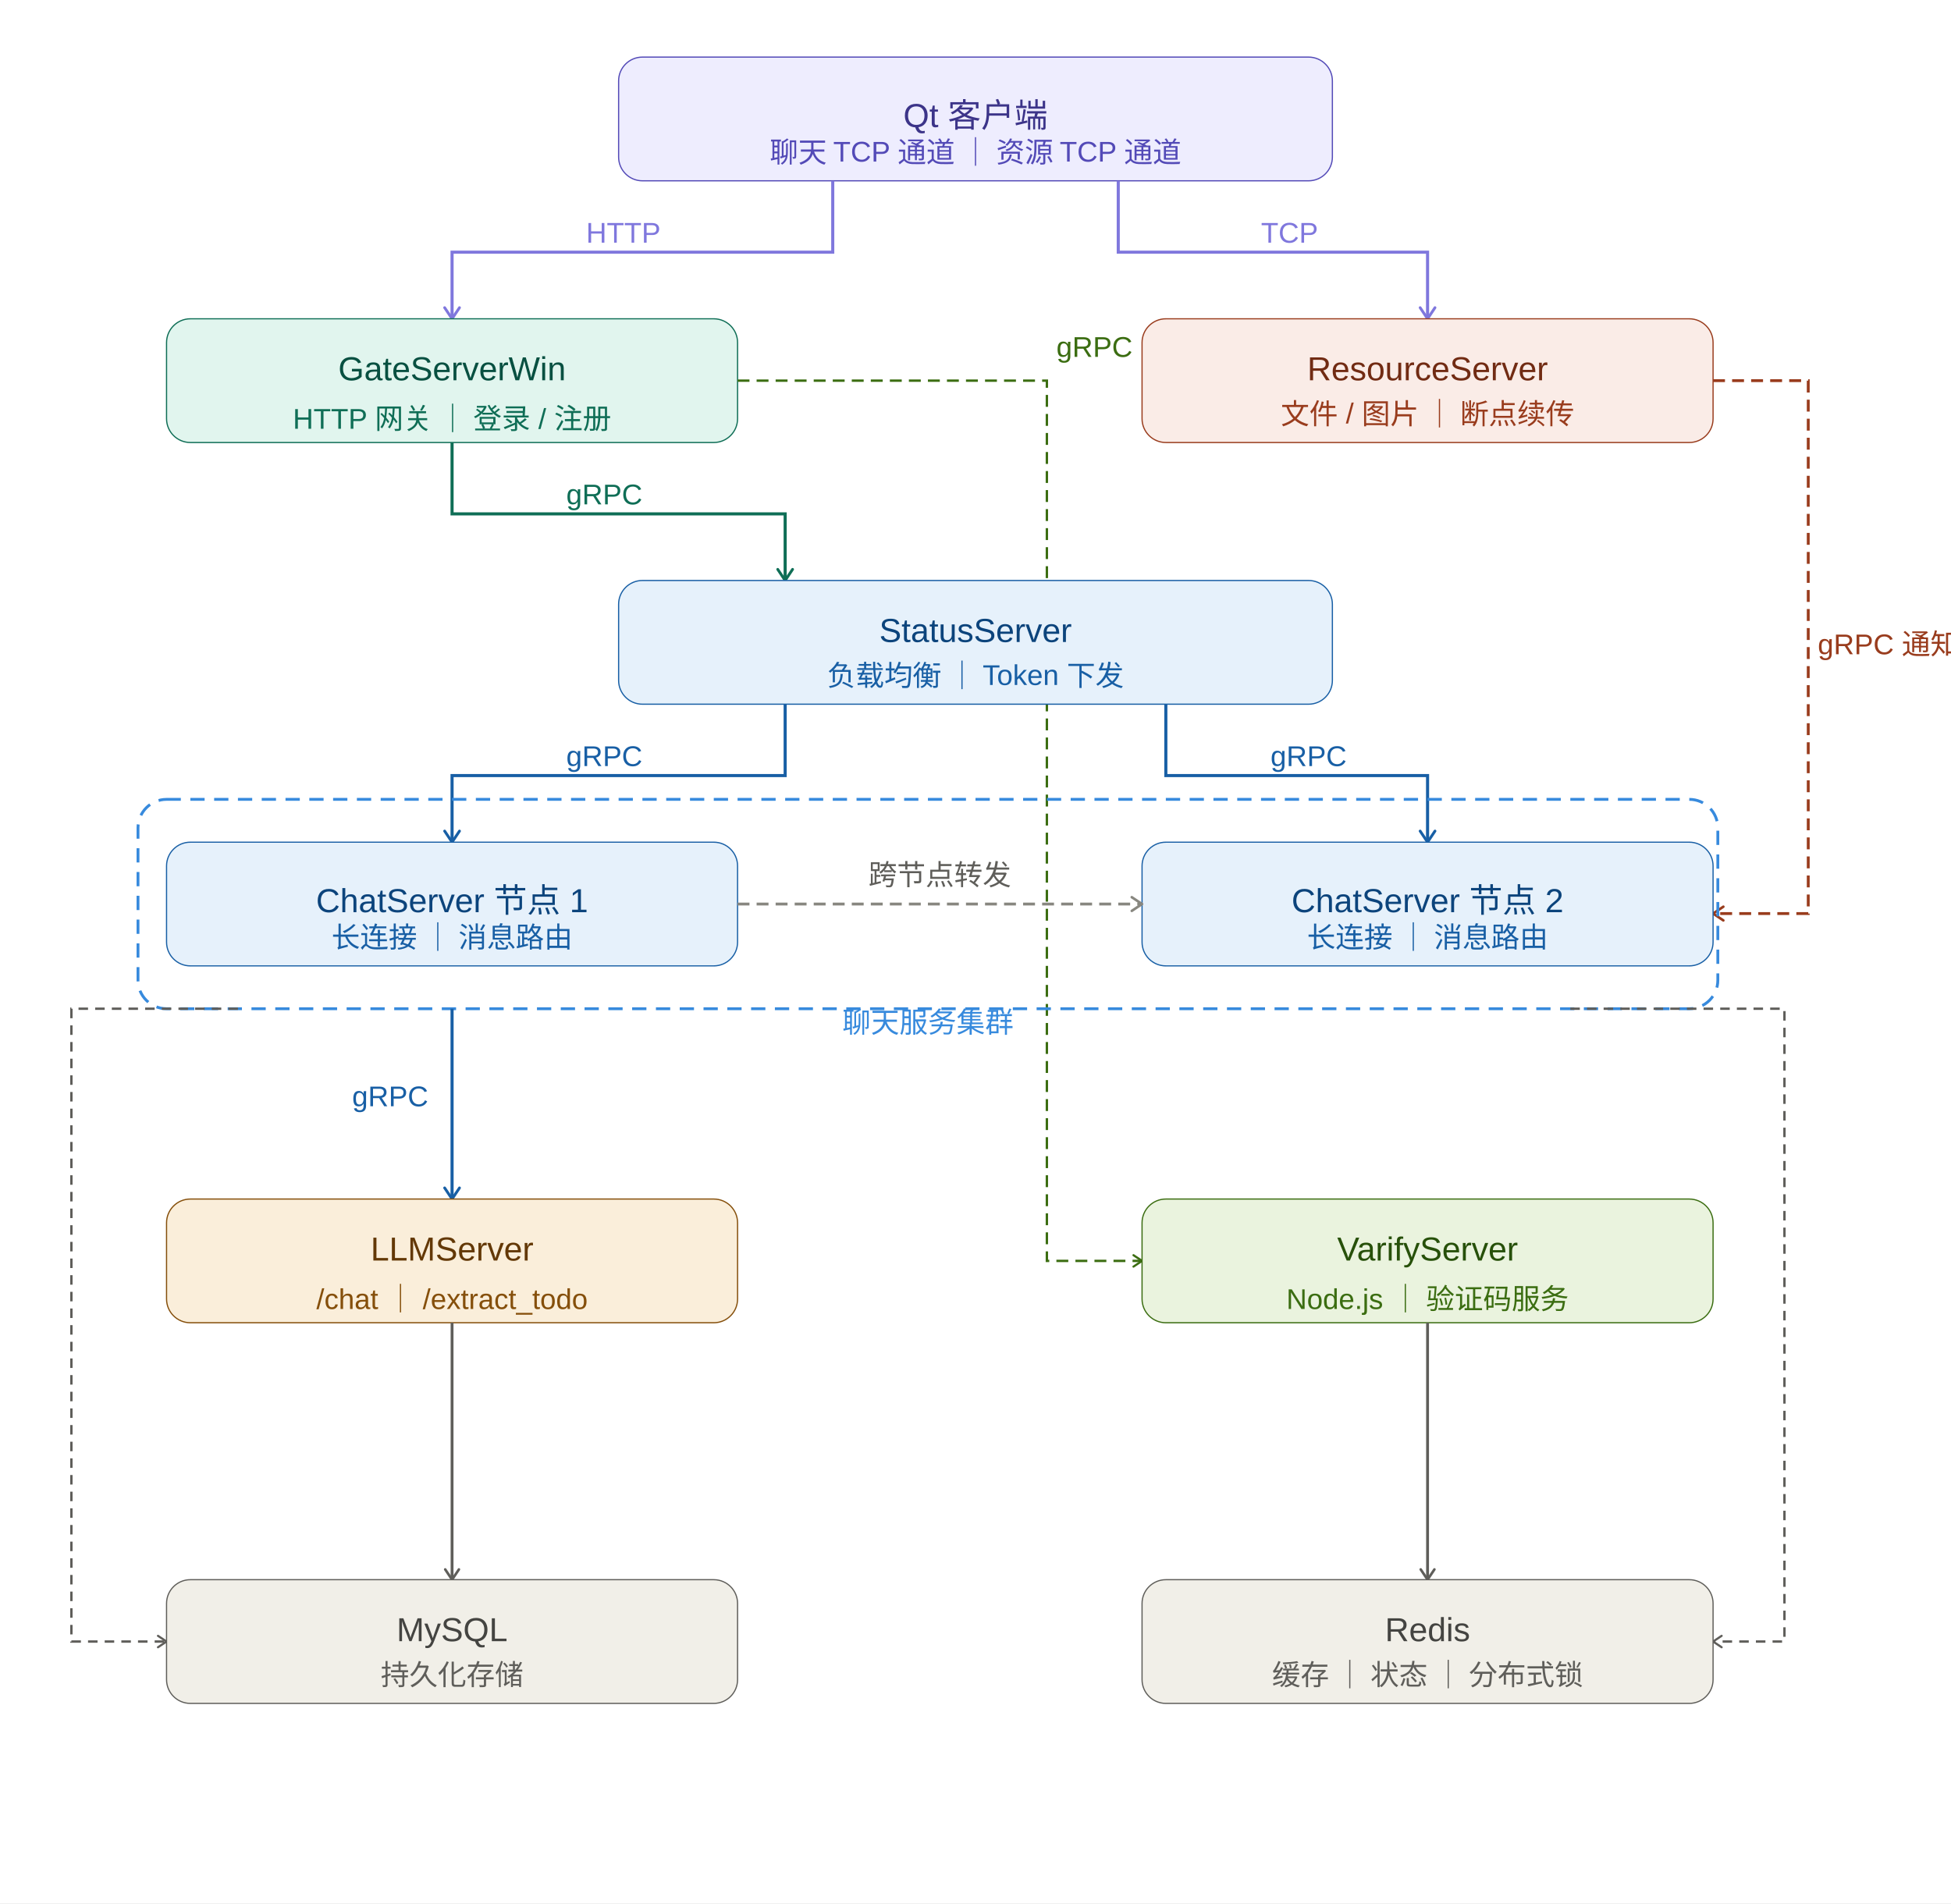
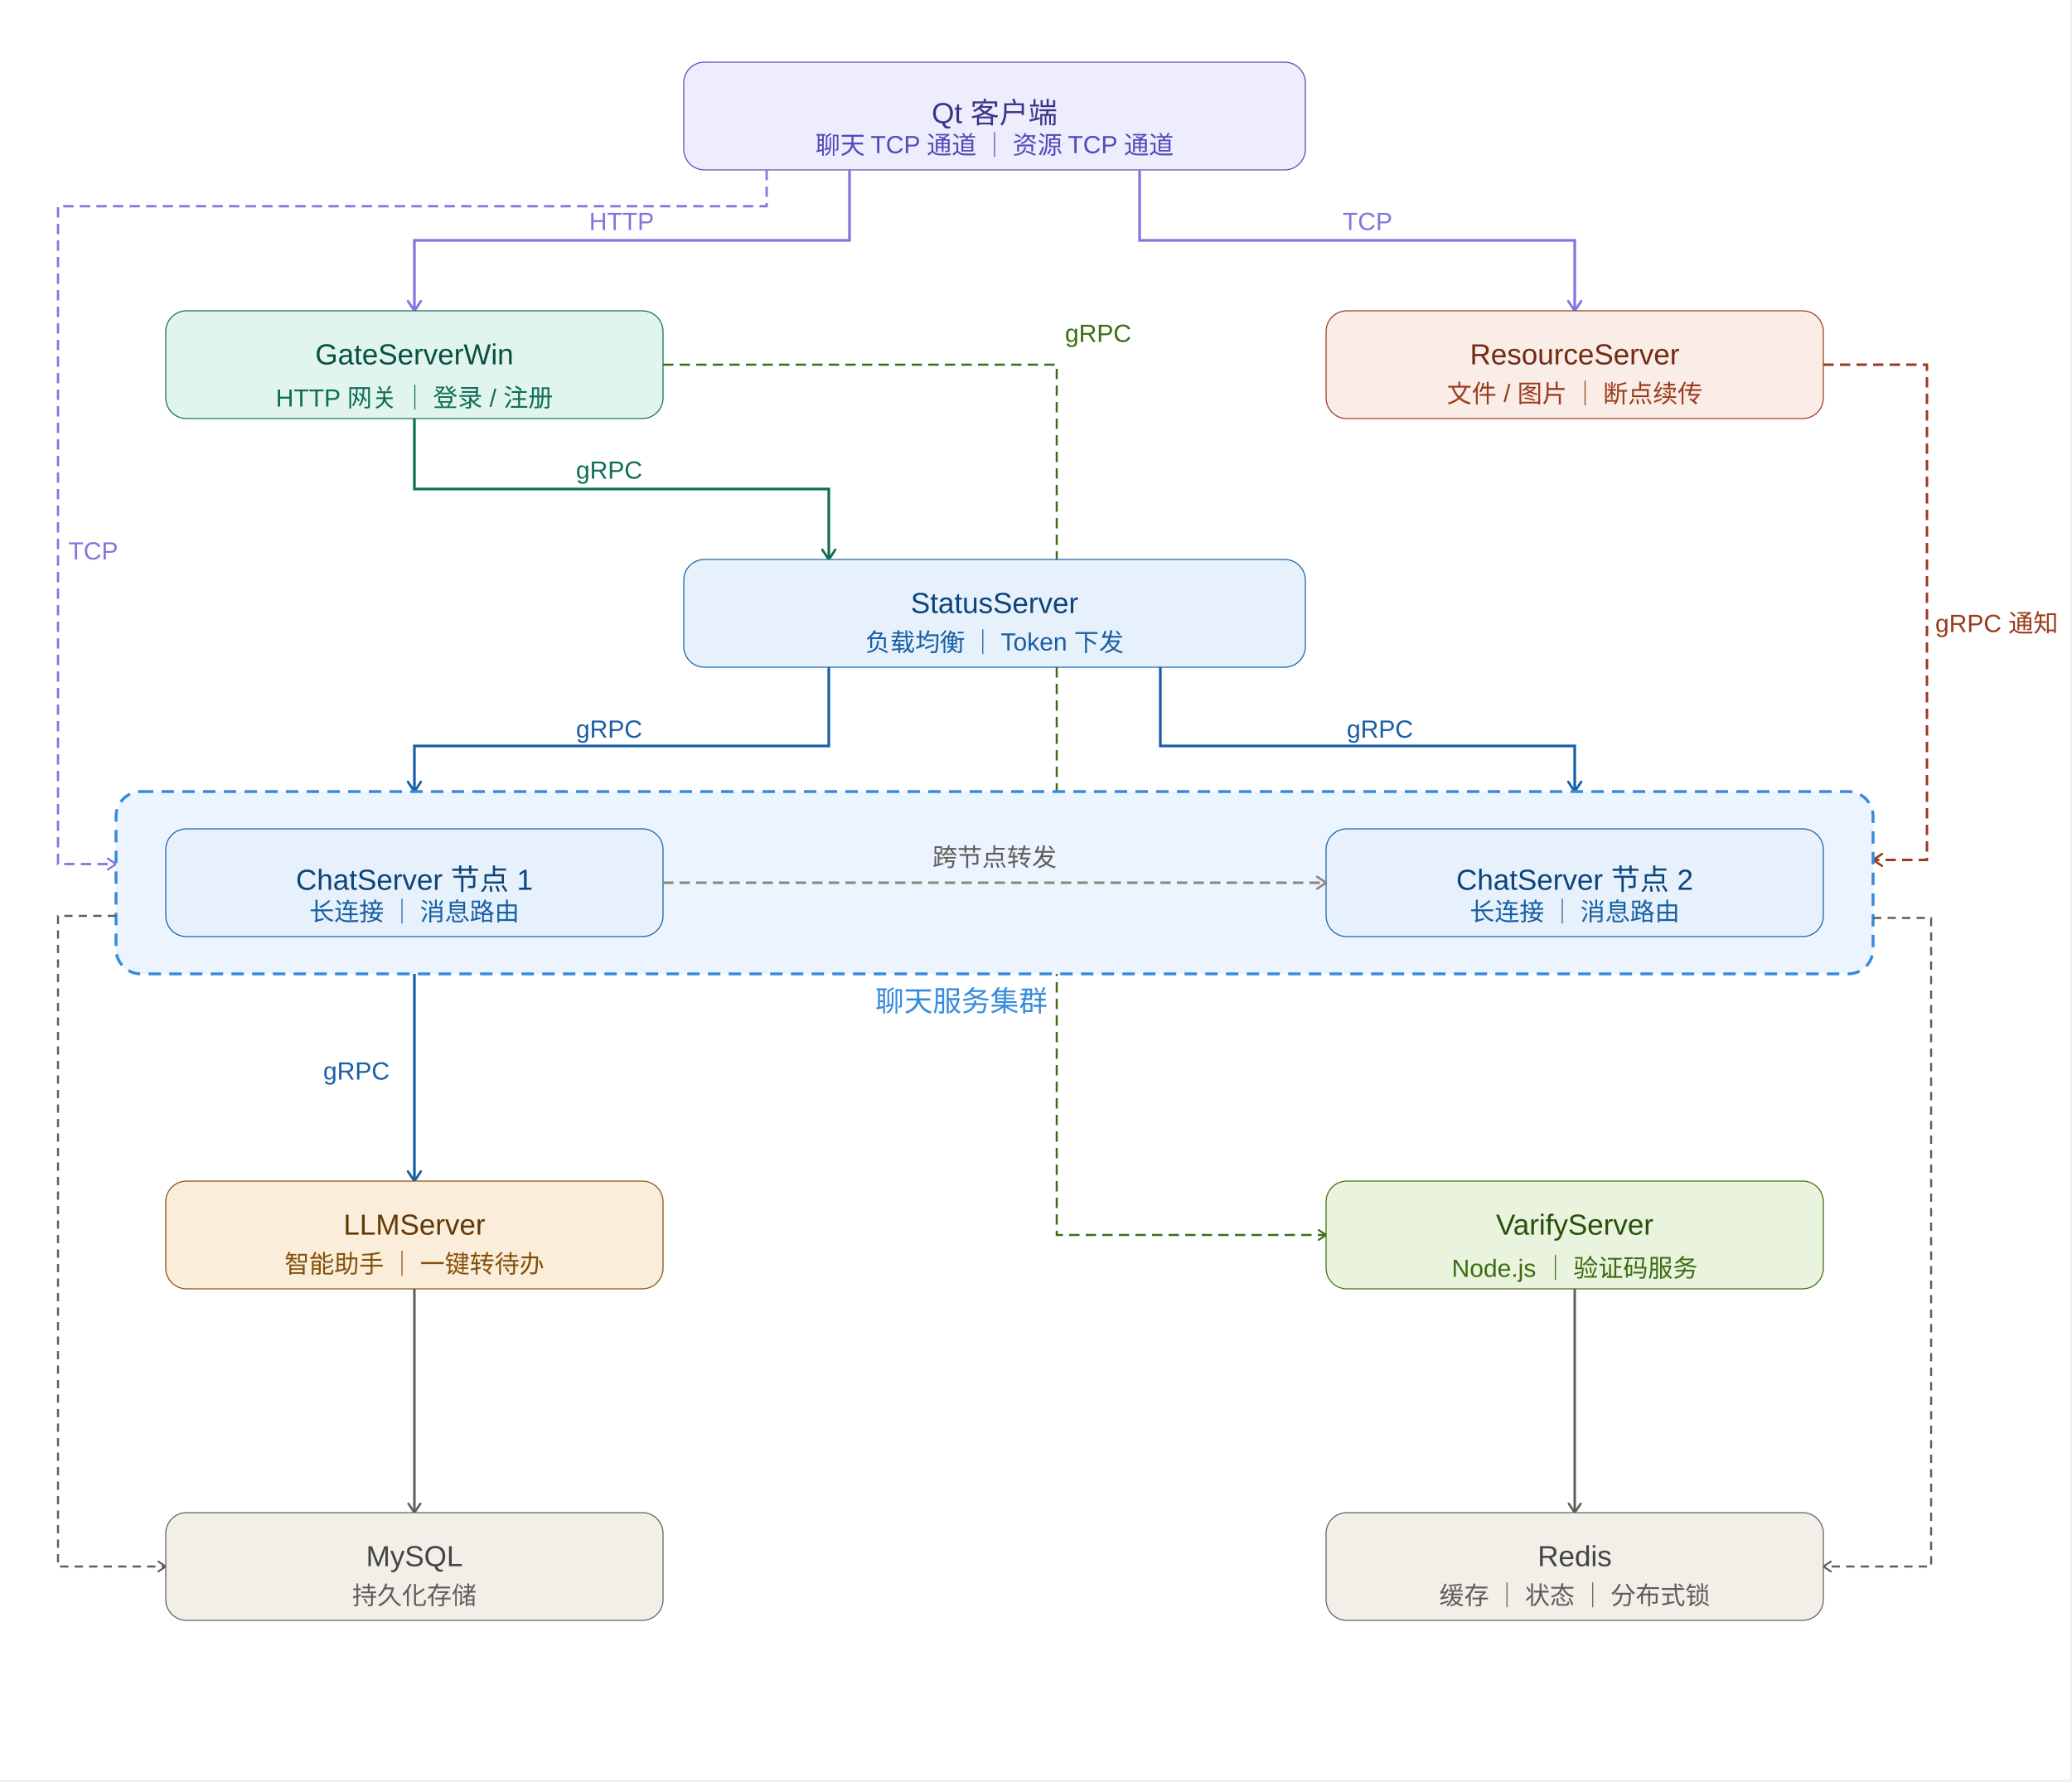
- <svg xmlns="http://www.w3.org/2000/svg" width="820" height="800" viewBox="0 0 820 800" font-family="Arial, sans-serif">
+ <svg xmlns="http://www.w3.org/2000/svg" width="1000" height="860" font-family="Arial, sans-serif">
  <defs>
    <marker id="arr" viewBox="0 0 10 10" refX="8" refY="5" markerWidth="6" markerHeight="6" orient="auto-start-reverse">
-       <path d="M2 1L8 5L2 9" fill="none" stroke="context-stroke" stroke-width="1.5" stroke-linecap="round" stroke-linejoin="round" />
+       <path d="m2,1l6,4l-6,4" fill="none" stroke="context-stroke" stroke-width="1.5" stroke-linecap="round" stroke-linejoin="round" id="svg_1" />
    </marker>
  </defs>
-   <rect width="820" height="800" fill="#ffffff" />
-   <rect x="260" y="24" width="300" height="52" rx="10" fill="#EEEDFE" stroke="#534AB7" stroke-width="0.5" />
-   <text x="410" y="45" text-anchor="middle" dominant-baseline="central" font-size="14" font-weight="500" fill="#3C3489">Qt 客户端</text>
-   <text x="410" y="63" text-anchor="middle" dominant-baseline="central" font-size="12" fill="#534AB7">聊天 TCP 通道 ｜ 资源 TCP 通道</text>
-   <path d="M350 76 L350 106 L190 106 L190 134" fill="none" stroke="#7F77DD" stroke-width="1.3" marker-end="url(#arr)" />
-   <text x="262" y="102" text-anchor="middle" font-size="12" fill="#7F77DD">HTTP</text>
-   <path d="M470 76 L470 106 L600 106 L600 134" fill="none" stroke="#7F77DD" stroke-width="1.3" marker-end="url(#arr)" />
-   <text x="542" y="102" text-anchor="middle" font-size="12" fill="#7F77DD">TCP</text>
-   <rect x="70" y="134" width="240" height="52" rx="10" fill="#E1F5EE" stroke="#0F6E56" stroke-width="0.5" />
-   <text x="190" y="155" text-anchor="middle" dominant-baseline="central" font-size="14" font-weight="500" fill="#085041">GateServerWin</text>
-   <text x="190" y="173" text-anchor="middle" dominant-baseline="central" font-size="12" fill="#0F6E56">HTTP 网关 ｜ 登录 / 注册</text>
-   <rect x="480" y="134" width="240" height="52" rx="10" fill="#FAECE7" stroke="#993C1D" stroke-width="0.5" />
-   <text x="600" y="155" text-anchor="middle" dominant-baseline="central" font-size="14" font-weight="500" fill="#712B13">ResourceServer</text>
-   <text x="600" y="173" text-anchor="middle" dominant-baseline="central" font-size="12" fill="#993C1D">文件 / 图片 ｜ 断点续传</text>
-   <path d="M190 186 L190 216 L330 216 L330 244" fill="none" stroke="#0F6E56" stroke-width="1.3" marker-end="url(#arr)" />
-   <text x="254" y="212" text-anchor="middle" font-size="12" fill="#0F6E56">gRPC</text>
-   <path d="M310 160 L440 160 L440 530 L480 530" fill="none" stroke="#3B6D11" stroke-width="1" stroke-dasharray="5,3" marker-end="url(#arr)" />
-   <text x="444" y="150" text-anchor="start" font-size="12" fill="#3B6D11">gRPC</text>
-   <path d="M720 160 L760 160 L760 384 L720 384" fill="none" stroke="#993C1D" stroke-width="1.2" stroke-dasharray="5,3" marker-end="url(#arr)" />
-   <text x="764" y="275" text-anchor="start" font-size="12" fill="#993C1D">gRPC 通知</text>
-   <rect x="260" y="244" width="300" height="52" rx="10" fill="#E6F1FB" stroke="#185FA5" stroke-width="0.5" />
-   <text x="410" y="265" text-anchor="middle" dominant-baseline="central" font-size="14" font-weight="500" fill="#0C447C">StatusServer</text>
-   <text x="410" y="283" text-anchor="middle" dominant-baseline="central" font-size="12" fill="#185FA5">负载均衡 ｜ Token 下发</text>
-   <path d="M330 296 L330 326 L190 326 L190 354" fill="none" stroke="#185FA5" stroke-width="1.3" marker-end="url(#arr)" />
-   <text x="254" y="322" text-anchor="middle" font-size="12" fill="#185FA5">gRPC</text>
-   <path d="M490 296 L490 326 L600 326 L600 354" fill="none" stroke="#185FA5" stroke-width="1.3" marker-end="url(#arr)" />
-   <text x="550" y="322" text-anchor="middle" font-size="12" fill="#185FA5">gRPC</text>
-   <rect x="58" y="336" width="664" height="88" rx="12" fill="none" stroke="#378ADD" stroke-width="1.2" stroke-dasharray="6,4" />
-   <text x="390" y="434" text-anchor="middle" font-size="12" fill="#378ADD">聊天服务集群</text>
-   <rect x="70" y="354" width="240" height="52" rx="10" fill="#E6F1FB" stroke="#185FA5" stroke-width="0.5" />
-   <text x="190" y="375" text-anchor="middle" dominant-baseline="central" font-size="14" font-weight="500" fill="#0C447C">ChatServer 节点 1</text>
-   <text x="190" y="393" text-anchor="middle" dominant-baseline="central" font-size="12" fill="#185FA5">长连接 ｜ 消息路由</text>
-   <rect x="480" y="354" width="240" height="52" rx="10" fill="#E6F1FB" stroke="#185FA5" stroke-width="0.5" />
-   <text x="600" y="375" text-anchor="middle" dominant-baseline="central" font-size="14" font-weight="500" fill="#0C447C">ChatServer 节点 2</text>
-   <text x="600" y="393" text-anchor="middle" dominant-baseline="central" font-size="12" fill="#185FA5">长连接 ｜ 消息路由</text>
-   <line x1="310" y1="380" x2="480" y2="380" fill="none" stroke="#888780" stroke-width="1.2" stroke-dasharray="5,3" marker-end="url(#arr)" />
-   <text x="395" y="372" text-anchor="middle" font-size="12" fill="#5F5E5A">跨节点转发</text>
-   <line x1="190" y1="424" x2="190" y2="504" fill="none" stroke="#185FA5" stroke-width="1.3" marker-end="url(#arr)" />
-   <text x="164" y="465" text-anchor="middle" font-size="12" fill="#185FA5">gRPC</text>
-   <rect x="70" y="504" width="240" height="52" rx="10" fill="#FAEEDA" stroke="#854F0B" stroke-width="0.5" />
-   <text x="190" y="525" text-anchor="middle" dominant-baseline="central" font-size="14" font-weight="500" fill="#633806">LLMServer</text>
-   <text x="190" y="543" text-anchor="middle" dominant-baseline="central" font-size="12" fill="#854F0B">/chat ｜ /extract_todo</text>
-   <rect x="480" y="504" width="240" height="52" rx="10" fill="#EAF3DE" stroke="#3B6D11" stroke-width="0.5" />
-   <text x="600" y="525" text-anchor="middle" dominant-baseline="central" font-size="14" font-weight="500" fill="#27500A">VarifyServer</text>
-   <text x="600" y="543" text-anchor="middle" dominant-baseline="central" font-size="12" fill="#3B6D11">Node.js ｜ 验证码服务</text>
-   <line x1="190" y1="556" x2="190" y2="664" fill="none" stroke="#5F5E5A" stroke-width="1.2" marker-end="url(#arr)" />
-   <line x1="600" y1="556" x2="600" y2="664" fill="none" stroke="#5F5E5A" stroke-width="1.2" marker-end="url(#arr)" />
-   <path d="M100 424 L30 424 L30 690 L70 690" fill="none" stroke="#5F5E5A" stroke-width="1" stroke-dasharray="4,3" marker-end="url(#arr)" />
-   <path d="M660 424 L750 424 L750 690 L720 690" fill="none" stroke="#5F5E5A" stroke-width="1" stroke-dasharray="4,3" marker-end="url(#arr)" />
-   <rect x="70" y="664" width="240" height="52" rx="10" fill="#F1EFE8" stroke="#5F5E5A" stroke-width="0.5" />
-   <text x="190" y="685" text-anchor="middle" dominant-baseline="central" font-size="14" font-weight="500" fill="#444441">MySQL</text>
-   <text x="190" y="703" text-anchor="middle" dominant-baseline="central" font-size="12" fill="#5F5E5A">持久化存储</text>
-   <rect x="480" y="664" width="240" height="52" rx="10" fill="#F1EFE8" stroke="#5F5E5A" stroke-width="0.5" />
-   <text x="600" y="685" text-anchor="middle" dominant-baseline="central" font-size="14" font-weight="500" fill="#444441">Redis</text>
-   <text x="600" y="703" text-anchor="middle" dominant-baseline="central" font-size="12" fill="#5F5E5A">缓存 ｜ 状态 ｜ 分布式锁</text>
+   <g>
+     <path stroke="null" fill="#ffffff" opacity="undefined" d="m0,-1l999,0l0,860l-999,0l0,-860z" id="svg_2" />
+     <rect x="330" y="30" width="300" height="52" rx="10" fill="#EEEDFE" stroke="#534AB7" stroke-width="0.5" id="svg_3" />
+     <text x="480" y="51" text-anchor="middle" dominant-baseline="central" font-size="14" font-weight="500" fill="#3C3489" id="svg_4">Qt 客户端</text>
+     <text x="480" y="69" text-anchor="middle" dominant-baseline="central" font-size="12" fill="#534AB7" id="svg_5">聊天 TCP 通道 ｜ 资源 TCP 通道</text>
+     <path d="m410,82l0,34l-210,0l0,34" fill="none" stroke="#7F77DD" stroke-width="1.3" marker-end="url(#arr)" id="svg_6" />
+     <text x="300" y="111" text-anchor="middle" font-size="12" fill="#7F77DD" id="svg_7">HTTP</text>
+     <path d="m550,82l0,34l210,0l0,34" fill="none" stroke="#7F77DD" stroke-width="1.3" marker-end="url(#arr)" id="svg_8" />
+     <text x="660" y="111" text-anchor="middle" font-size="12" fill="#7F77DD" id="svg_9">TCP</text>
+     <path d="m370,82l0,17.529l-342,0l0,317.471l28,0" fill="none" stroke-width="1.1" stroke-dasharray="5,3" marker-end="url(#arr)" id="svg_10" stroke="#7F77DD" />
+     <text x="33" y="270" text-anchor="start" font-size="12" fill="#7F77DD" id="svg_11">TCP</text>
+     <rect x="80" y="150" width="240" height="52" rx="10" fill="#E1F5EE" stroke="#0F6E56" stroke-width="0.5" id="svg_12" />
+     <text x="200" y="171" text-anchor="middle" dominant-baseline="central" font-size="14" font-weight="500" fill="#085041" id="svg_13">GateServerWin</text>
+     <text x="200" y="189" text-anchor="middle" dominant-baseline="central" font-size="12" fill="#0F6E56" id="svg_14">HTTP 网关 ｜ 登录 / 注册</text>
+     <rect x="640" y="150" width="240" height="52" rx="10" fill="#FAECE7" stroke="#993C1D" stroke-width="0.5" id="svg_15" />
+     <text x="760" y="171" text-anchor="middle" dominant-baseline="central" font-size="14" font-weight="500" fill="#712B13" id="svg_16">ResourceServer</text>
+     <text x="760" y="189" text-anchor="middle" dominant-baseline="central" font-size="12" fill="#993C1D" id="svg_17">文件 / 图片 ｜ 断点续传</text>
+     <path d="m200,202l0,34l200,0l0,34" fill="none" stroke="#0F6E56" stroke-width="1.3" marker-end="url(#arr)" id="svg_18" />
+     <text x="294" y="231" text-anchor="middle" font-size="12" fill="#0F6E56" id="svg_19">gRPC</text>
+     <path d="m320,176l190,0l0,420l130,0" fill="none" stroke-dasharray="5,3" marker-end="url(#arr)" id="svg_20" stroke="#3B6D11" />
+     <text x="514" y="165" text-anchor="start" font-size="12" fill="#3B6D11" id="svg_21">gRPC</text>
+     <path d="m880,176l50,0l0,239l-26,0" fill="none" stroke-width="1.2" stroke-dasharray="5,3" marker-end="url(#arr)" id="svg_22" stroke="#993C1D" />
+     <text x="934" y="305" text-anchor="start" font-size="12" fill="#993C1D" id="svg_23">gRPC 通知</text>
+     <rect x="330" y="270" width="300" height="52" rx="10" fill="#E6F1FB" stroke="#185FA5" stroke-width="0.5" id="svg_24" />
+     <text x="480" y="291" text-anchor="middle" dominant-baseline="central" font-size="14" font-weight="500" fill="#0C447C" id="svg_25">StatusServer</text>
+     <text x="480" y="309" text-anchor="middle" dominant-baseline="central" font-size="12" fill="#185FA5" id="svg_26">负载均衡 ｜ Token 下发</text>
+     <path d="m400,322l0,38l-200,0l0,22" fill="none" stroke="#185FA5" stroke-width="1.3" marker-end="url(#arr)" id="svg_27" />
+     <text x="294" y="356" text-anchor="middle" font-size="12" fill="#185FA5" id="svg_28">gRPC</text>
+     <path d="m560,322l0,38l200,0l0,22" fill="none" stroke="#185FA5" stroke-width="1.3" marker-end="url(#arr)" id="svg_29" />
+     <text x="666" y="356" text-anchor="middle" font-size="12" fill="#185FA5" id="svg_30">gRPC</text>
+     <rect x="56" y="382" width="848" height="88" rx="12" fill="#EBF4FF" stroke="#378ADD" stroke-width="1.4" stroke-dasharray="6,4" id="svg_31" />
+     <text x="461.806" y="487.287" text-anchor="middle" font-size="12" fill="#378ADD" id="svg_32" stroke="null" transform="matrix(1.15496 0 0 1.15496 -69.3546 -74.7565)">聊天服务集群</text>
+     <rect x="80" y="400" width="240" height="52" rx="10" fill="#E6F1FB" stroke="#185FA5" stroke-width="0.5" id="svg_33" />
+     <text x="200" y="421" text-anchor="middle" dominant-baseline="central" font-size="14" font-weight="500" fill="#0C447C" id="svg_34">ChatServer 节点 1</text>
+     <text x="200" y="439" text-anchor="middle" dominant-baseline="central" font-size="12" fill="#185FA5" id="svg_35">长连接 ｜ 消息路由</text>
+     <rect x="640" y="400" width="240" height="52" rx="10" fill="#E6F1FB" stroke="#185FA5" stroke-width="0.5" id="svg_36" />
+     <text x="760" y="421" text-anchor="middle" dominant-baseline="central" font-size="14" font-weight="500" fill="#0C447C" id="svg_37">ChatServer 节点 2</text>
+     <text x="760" y="439" text-anchor="middle" dominant-baseline="central" font-size="12" fill="#185FA5" id="svg_38">长连接 ｜ 消息路由</text>
+     <line x1="320" y1="426" x2="640" y2="426" fill="none" stroke="#888780" stroke-width="1.2" stroke-dasharray="5,3" marker-end="url(#arr)" id="svg_39" />
+     <text x="480" y="418" text-anchor="middle" font-size="12" fill="#5F5E5A" id="svg_40">跨节点转发</text>
+     <line x1="200" y1="470" x2="200" y2="570" fill="none" stroke="#185FA5" stroke-width="1.3" marker-end="url(#arr)" id="svg_41" />
+     <text x="172" y="521" text-anchor="middle" font-size="12" fill="#185FA5" id="svg_42">gRPC</text>
+     <path d="m56,442l-28,0l0,314l52,0" fill="none" stroke-dasharray="4,3" marker-end="url(#arr)" id="svg_43" stroke="#5F5E5A" />
+     <path d="m904,443l28,0l0,313l-52,0" fill="none" stroke-dasharray="4,3" marker-end="url(#arr)" id="svg_44" stroke="#5F5E5A" />
+     <rect x="80" y="570" width="240" height="52" rx="10" fill="#FAEEDA" stroke="#854F0B" stroke-width="0.5" id="svg_45" />
+     <text x="200" y="591" text-anchor="middle" dominant-baseline="central" font-size="14" font-weight="500" fill="#633806" id="svg_46">LLMServer</text>
+     <text style="cursor: move;" x="200" y="609" text-anchor="middle" dominant-baseline="central" font-size="12" fill="#854F0B" id="svg_47">智能助手 ｜ 一键转待办</text>
+     <rect x="640" y="570" width="240" height="52" rx="10" fill="#EAF3DE" stroke="#3B6D11" stroke-width="0.5" id="svg_48" />
+     <text x="760" y="591" text-anchor="middle" dominant-baseline="central" font-size="14" font-weight="500" fill="#27500A" id="svg_49">VarifyServer</text>
+     <text x="760" y="609" text-anchor="middle" dominant-baseline="central" font-size="12" fill="#3B6D11" id="svg_50">Node.js ｜ 验证码服务</text>
+     <line x1="200" y1="622" x2="200" y2="730" fill="none" stroke="#5F5E5A" stroke-width="1.2" marker-end="url(#arr)" id="svg_51" />
+     <line x1="760" y1="622" x2="760" y2="730" fill="none" stroke="#5F5E5A" stroke-width="1.2" marker-end="url(#arr)" id="svg_52" />
+     <rect x="80" y="730" width="240" height="52" rx="10" fill="#F1EFE8" stroke="#5F5E5A" stroke-width="0.5" id="svg_53" />
+     <text x="200" y="751" text-anchor="middle" dominant-baseline="central" font-size="14" font-weight="500" fill="#444441" id="svg_54">MySQL</text>
+     <text x="200" y="769" text-anchor="middle" dominant-baseline="central" font-size="12" fill="#5F5E5A" id="svg_55">持久化存储</text>
+     <rect x="640" y="730" width="240" height="52" rx="10" fill="#F1EFE8" stroke="#5F5E5A" stroke-width="0.5" id="svg_56" />
+     <text x="760" y="751" text-anchor="middle" dominant-baseline="central" font-size="14" font-weight="500" fill="#444441" id="svg_57">Redis</text>
+     <text x="760" y="769" text-anchor="middle" dominant-baseline="central" font-size="12" fill="#5F5E5A" id="svg_58">缓存 ｜ 状态 ｜ 分布式锁</text>
+   </g>
</svg>
